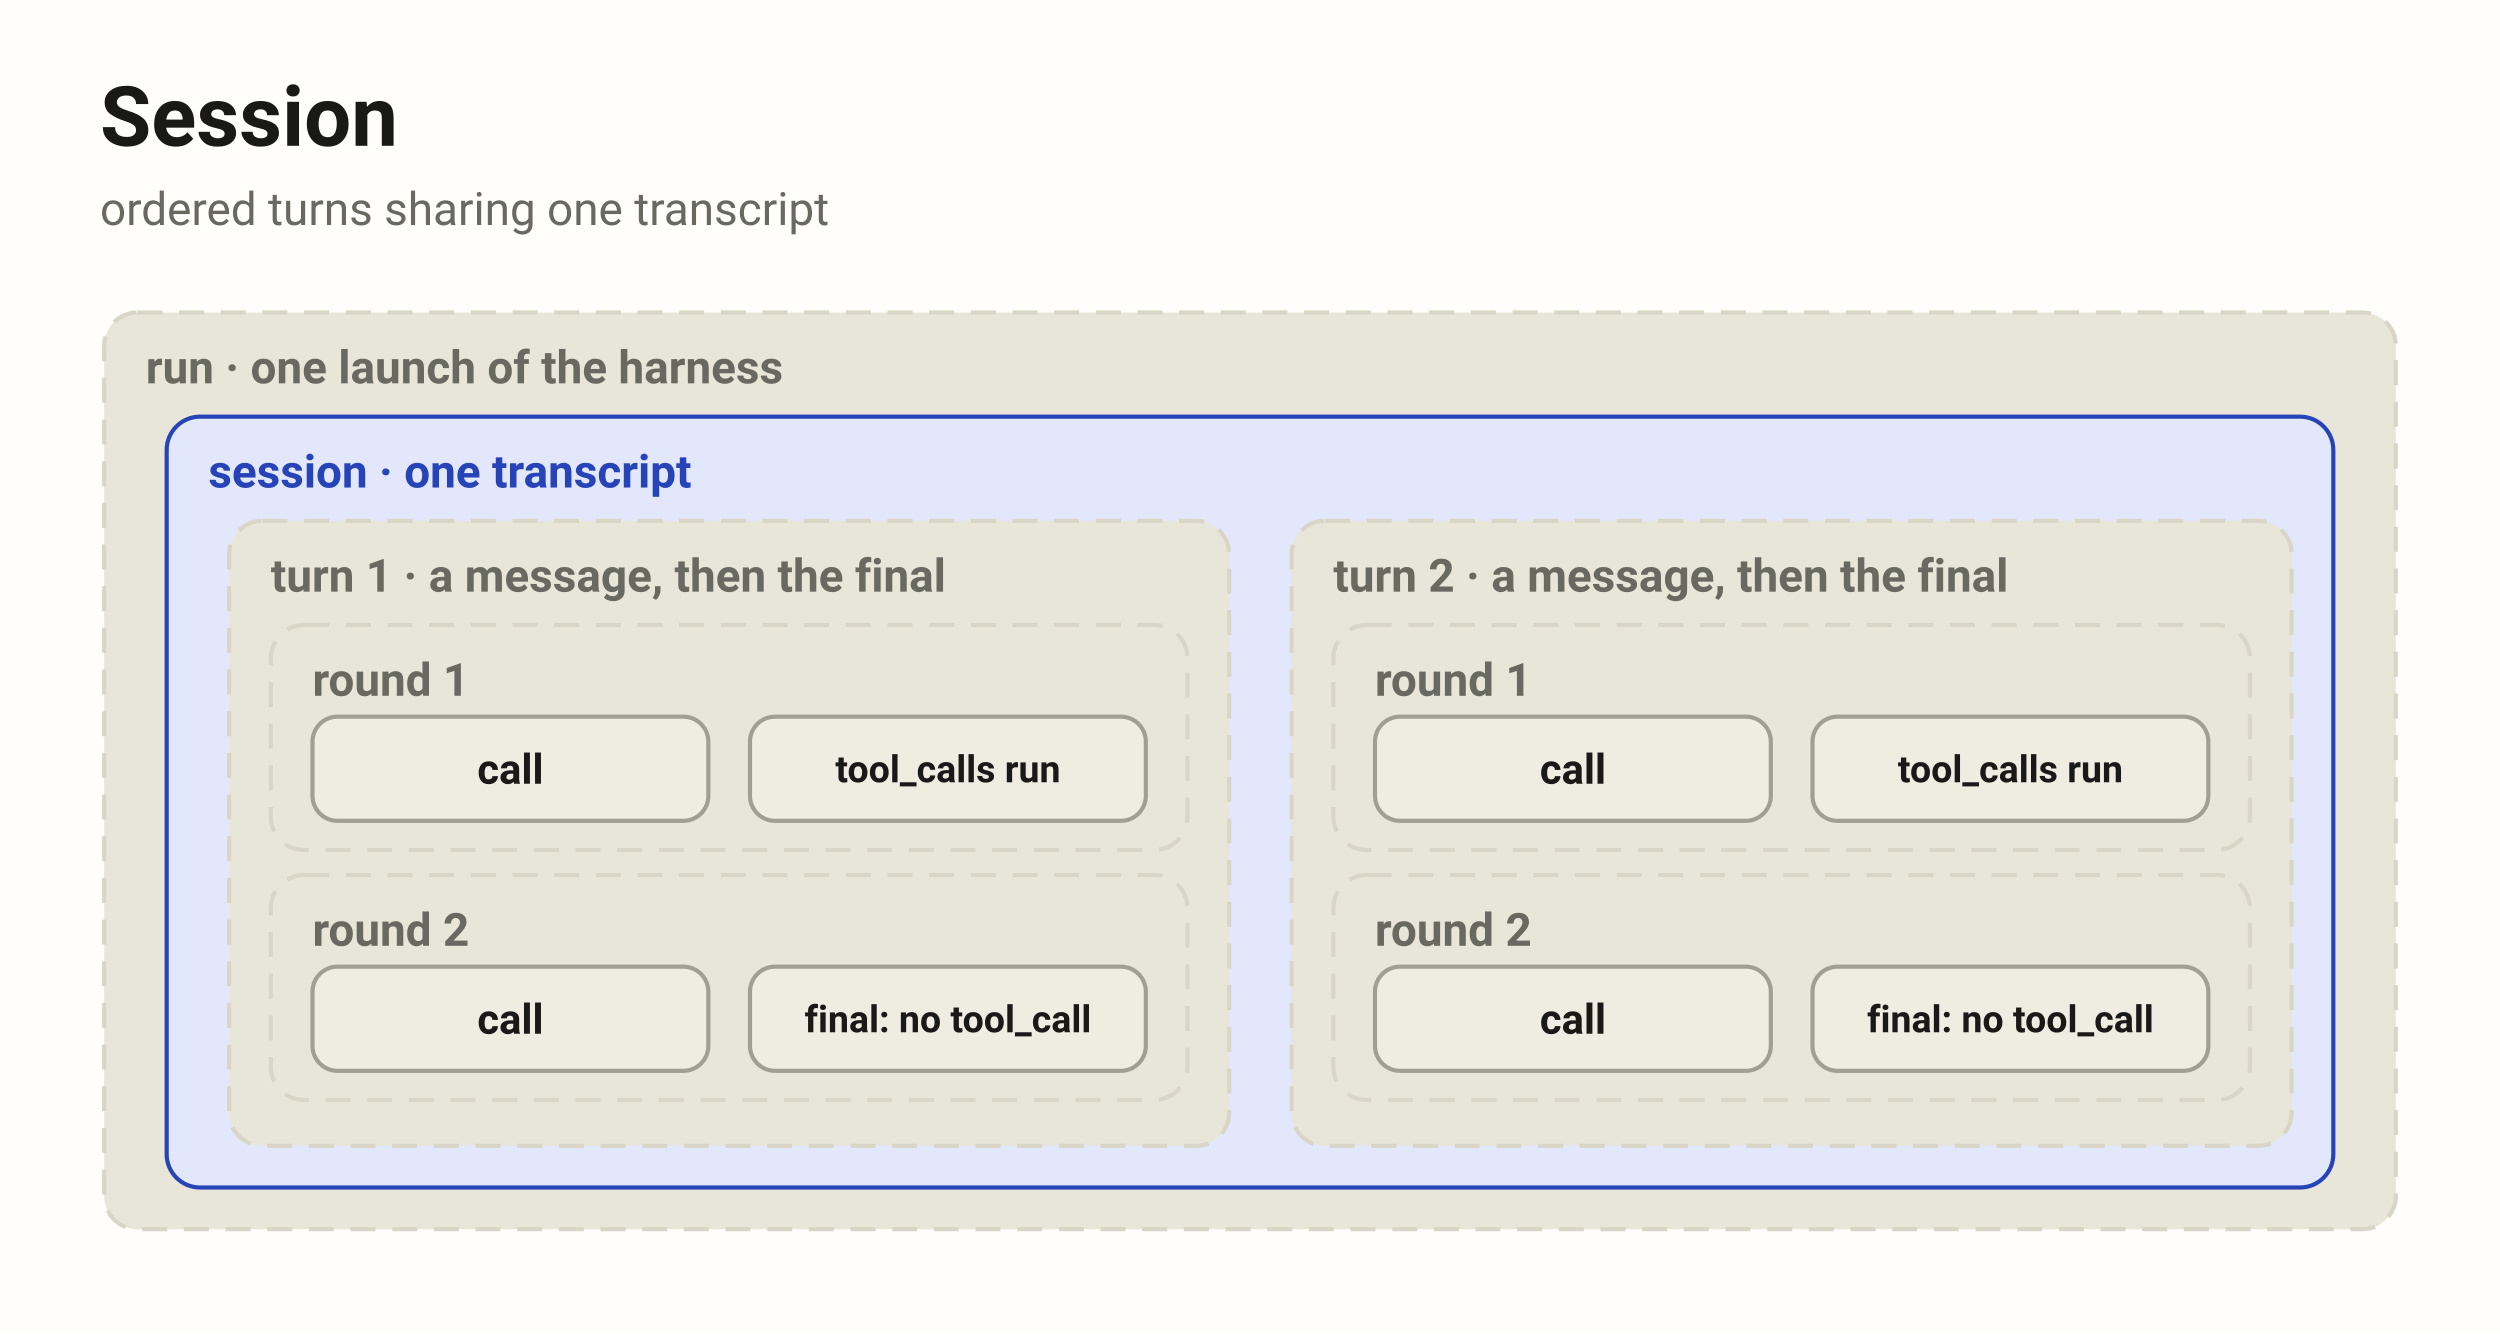
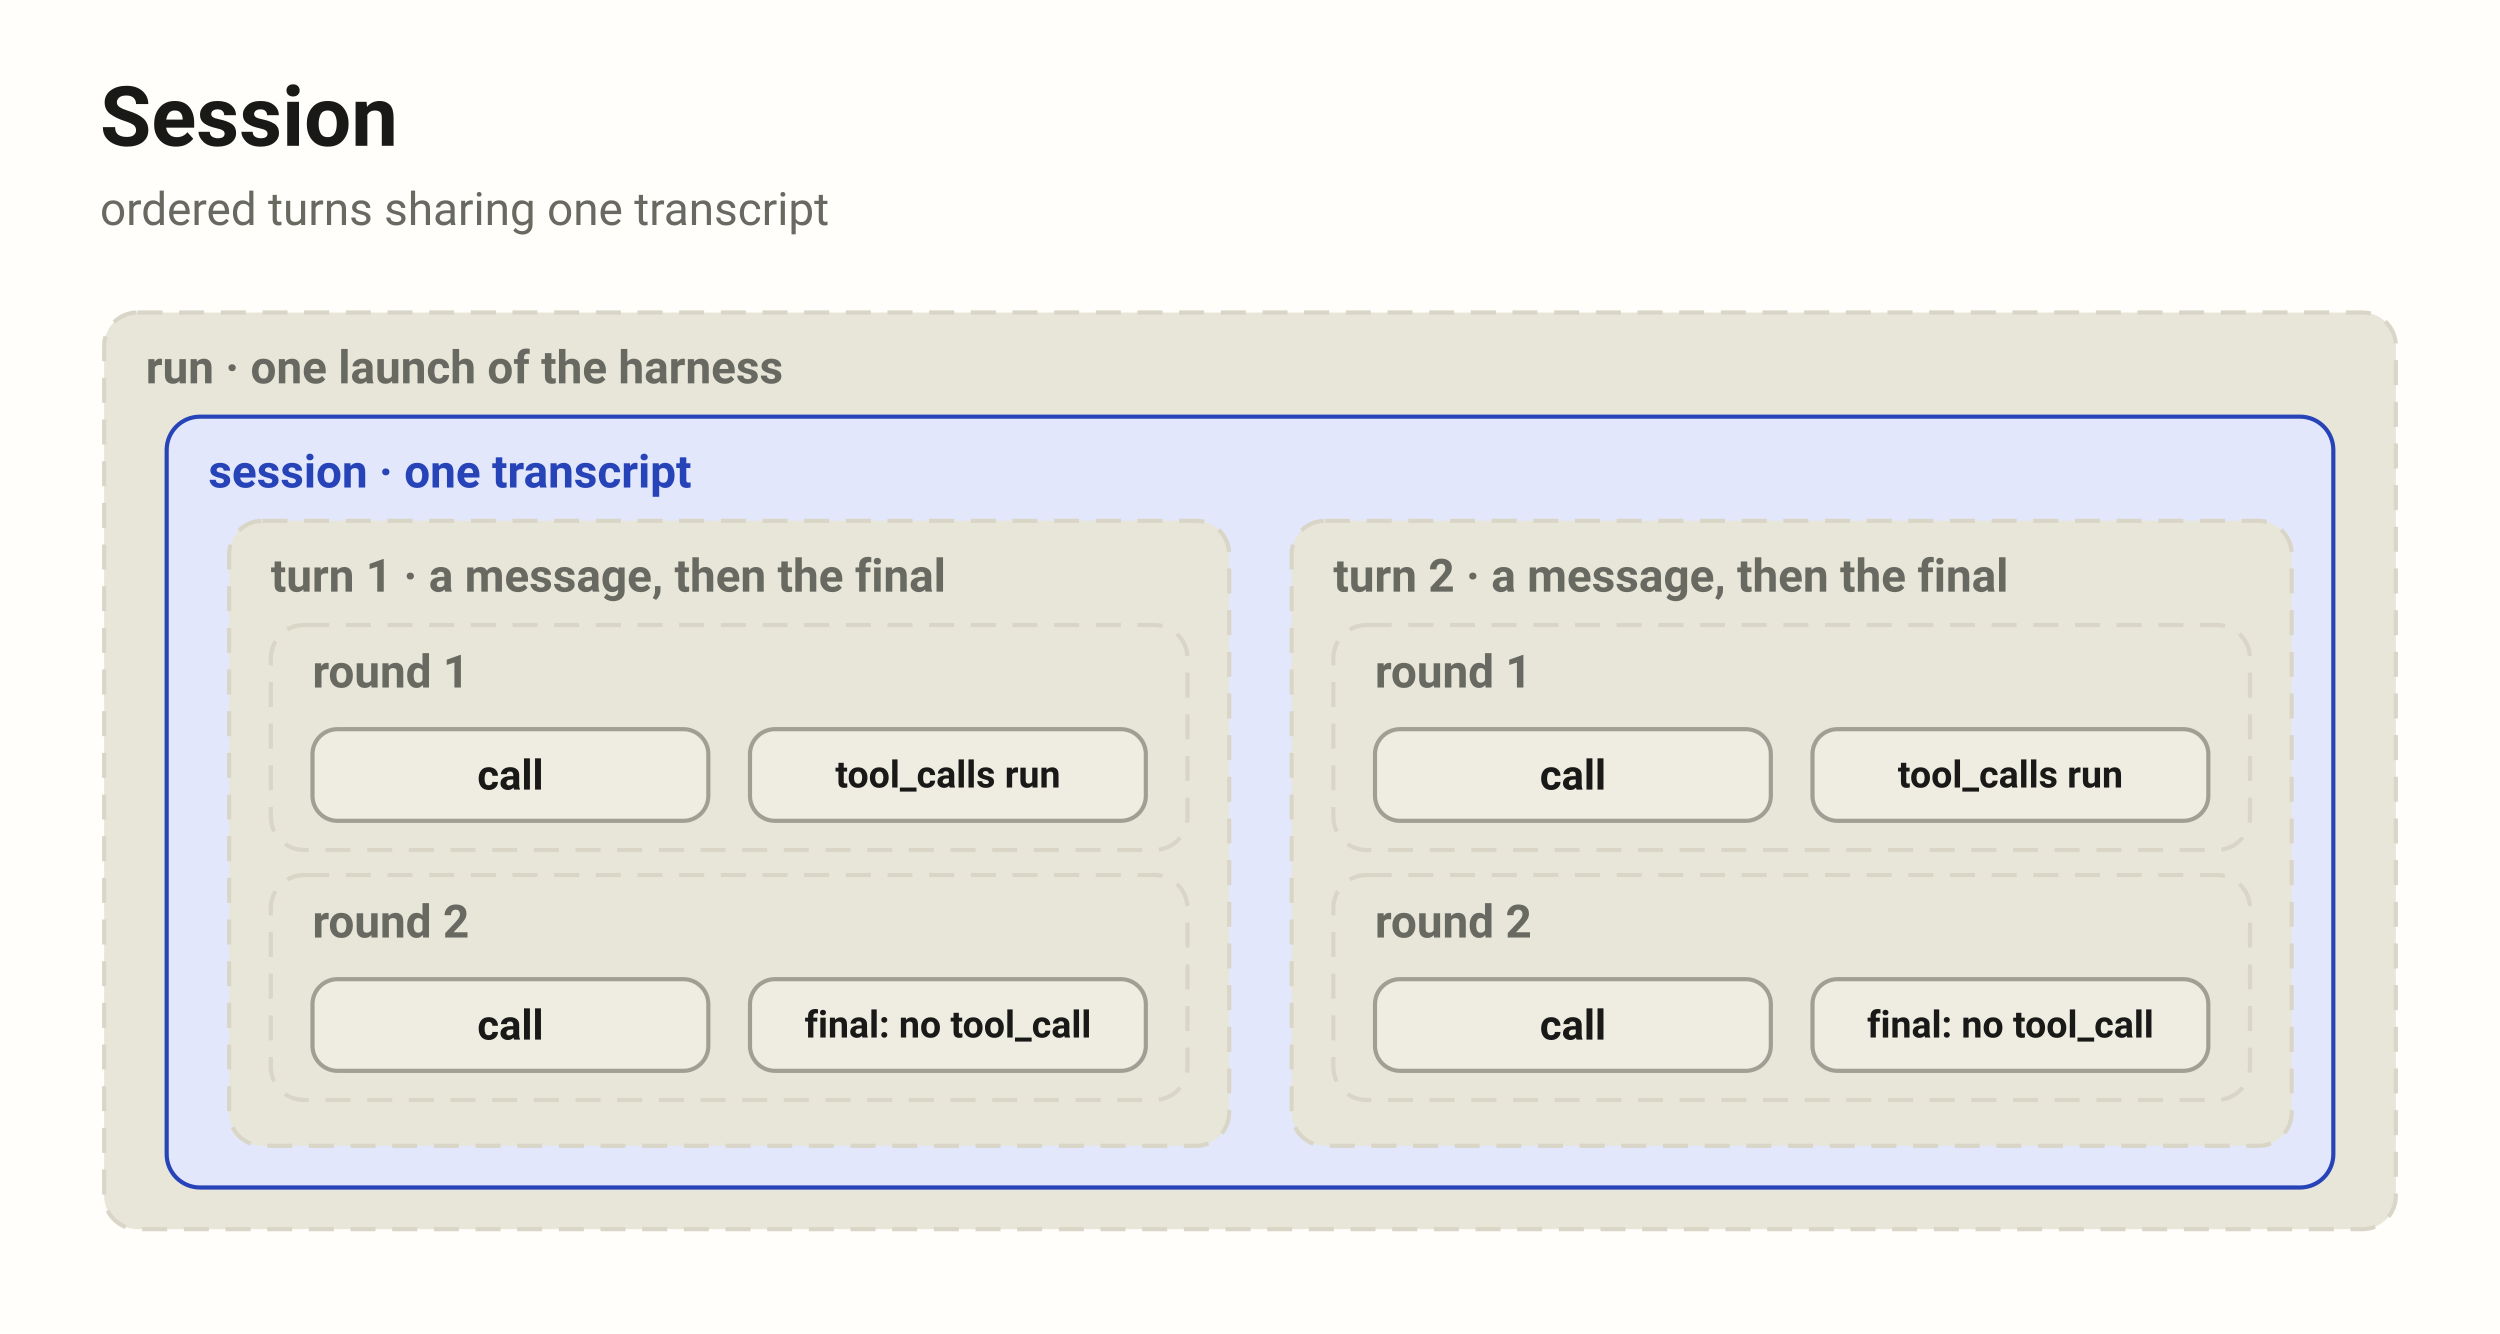
<svg xmlns="http://www.w3.org/2000/svg" viewBox="0 0 1200 640" font-family="system-ui, -apple-system, 'Segoe UI', Roboto, sans-serif">
  <rect width="1200" height="640" fill="#fffefb" />
  <text x="48" y="70" fill="#191a17" font-size="40" font-weight="700">Session</text>
  <text x="48" y="108" fill="#686a61" font-size="22">ordered turns sharing one transcript</text>
  <rect x="50" y="150" width="1100" height="440" rx="16" fill="#e8e5d9" stroke="#d9d5c7" stroke-width="2" stroke-dasharray="12 8" />
  <text x="70" y="184" fill="#686a61" font-size="22" text-anchor="start" font-weight="700">run · one launch of the harness</text>
  <rect x="80" y="200" width="1040" height="370" rx="16" fill="#e2e7fb" stroke="#2743b8" stroke-width="2" />
  <text x="100" y="234" fill="#2743b8" font-size="22" text-anchor="start" font-weight="700">session · one transcript</text>
  <rect x="110" y="250" width="480" height="300" rx="16" fill="#e8e5d9" stroke="#d9d5c7" stroke-width="2" stroke-dasharray="12 8" />
  <text x="130" y="284" fill="#686a61" font-size="22" text-anchor="start" font-weight="700">turn 1 · a message, then the final</text>
  <rect x="130" y="300" width="440" height="108" rx="16" fill="#e8e5d9" stroke="#d9d5c7" stroke-width="2" stroke-dasharray="12 8" />
-   <text x="150" y="334" fill="#686a61" font-size="22" text-anchor="start" font-weight="700">round 1</text>
-   <rect x="150" y="344" width="190" height="50" rx="12" fill="#efece2" stroke="#a19f93" stroke-width="2" />
-   <text x="245.0" y="376.2" fill="#191a17" font-size="20" text-anchor="middle" font-weight="700">call</text>
-   <rect x="360" y="344" width="190" height="50" rx="12" fill="#efece2" stroke="#a19f93" stroke-width="2" />
-   <text x="455.0" y="375.48" fill="#191a17" font-size="18" text-anchor="middle" font-weight="700">tool_calls run</text>
+   <text x="150" y="330" fill="#686a61" font-size="22" text-anchor="start" font-weight="700">round 1</text>
+   <rect x="150" y="350" width="190" height="44" rx="12" fill="#efece2" stroke="#a19f93" stroke-width="2" />
+   <text x="245.0" y="379" fill="#191a17" font-size="20" text-anchor="middle" font-weight="700">call</text>
+   <rect x="360" y="350" width="190" height="44" rx="12" fill="#efece2" stroke="#a19f93" stroke-width="2" />
+   <text x="455.0" y="378" fill="#191a17" font-size="18" text-anchor="middle" font-weight="700">tool_calls run</text>
  <rect x="130" y="420" width="440" height="108" rx="16" fill="#e8e5d9" stroke="#d9d5c7" stroke-width="2" stroke-dasharray="12 8" />
-   <text x="150" y="454" fill="#686a61" font-size="22" text-anchor="start" font-weight="700">round 2</text>
-   <rect x="150" y="464" width="190" height="50" rx="12" fill="#efece2" stroke="#a19f93" stroke-width="2" />
-   <text x="245.0" y="496.2" fill="#191a17" font-size="20" text-anchor="middle" font-weight="700">call</text>
-   <rect x="360" y="464" width="190" height="50" rx="12" fill="#efece2" stroke="#a19f93" stroke-width="2" />
-   <text x="455.0" y="495.48" fill="#191a17" font-size="18" text-anchor="middle" font-weight="700">final: no tool_call</text>
+   <text x="150" y="450" fill="#686a61" font-size="22" text-anchor="start" font-weight="700">round 2</text>
+   <rect x="150" y="470" width="190" height="44" rx="12" fill="#efece2" stroke="#a19f93" stroke-width="2" />
+   <text x="245.0" y="499" fill="#191a17" font-size="20" text-anchor="middle" font-weight="700">call</text>
+   <rect x="360" y="470" width="190" height="44" rx="12" fill="#efece2" stroke="#a19f93" stroke-width="2" />
+   <text x="455.0" y="498" fill="#191a17" font-size="18" text-anchor="middle" font-weight="700">final: no tool_call</text>
  <rect x="620" y="250" width="480" height="300" rx="16" fill="#e8e5d9" stroke="#d9d5c7" stroke-width="2" stroke-dasharray="12 8" />
  <text x="640" y="284" fill="#686a61" font-size="22" text-anchor="start" font-weight="700">turn 2 · a message, then the final</text>
  <rect x="640" y="300" width="440" height="108" rx="16" fill="#e8e5d9" stroke="#d9d5c7" stroke-width="2" stroke-dasharray="12 8" />
-   <text x="660" y="334" fill="#686a61" font-size="22" text-anchor="start" font-weight="700">round 1</text>
-   <rect x="660" y="344" width="190" height="50" rx="12" fill="#efece2" stroke="#a19f93" stroke-width="2" />
-   <text x="755.0" y="376.2" fill="#191a17" font-size="20" text-anchor="middle" font-weight="700">call</text>
-   <rect x="870" y="344" width="190" height="50" rx="12" fill="#efece2" stroke="#a19f93" stroke-width="2" />
-   <text x="965.0" y="375.48" fill="#191a17" font-size="18" text-anchor="middle" font-weight="700">tool_calls run</text>
+   <text x="660" y="330" fill="#686a61" font-size="22" text-anchor="start" font-weight="700">round 1</text>
+   <rect x="660" y="350" width="190" height="44" rx="12" fill="#efece2" stroke="#a19f93" stroke-width="2" />
+   <text x="755.0" y="379" fill="#191a17" font-size="20" text-anchor="middle" font-weight="700">call</text>
+   <rect x="870" y="350" width="190" height="44" rx="12" fill="#efece2" stroke="#a19f93" stroke-width="2" />
+   <text x="965.0" y="378" fill="#191a17" font-size="18" text-anchor="middle" font-weight="700">tool_calls run</text>
  <rect x="640" y="420" width="440" height="108" rx="16" fill="#e8e5d9" stroke="#d9d5c7" stroke-width="2" stroke-dasharray="12 8" />
-   <text x="660" y="454" fill="#686a61" font-size="22" text-anchor="start" font-weight="700">round 2</text>
-   <rect x="660" y="464" width="190" height="50" rx="12" fill="#efece2" stroke="#a19f93" stroke-width="2" />
-   <text x="755.0" y="496.2" fill="#191a17" font-size="20" text-anchor="middle" font-weight="700">call</text>
-   <rect x="870" y="464" width="190" height="50" rx="12" fill="#efece2" stroke="#a19f93" stroke-width="2" />
-   <text x="965.0" y="495.48" fill="#191a17" font-size="18" text-anchor="middle" font-weight="700">final: no tool_call</text>
+   <text x="660" y="450" fill="#686a61" font-size="22" text-anchor="start" font-weight="700">round 2</text>
+   <rect x="660" y="470" width="190" height="44" rx="12" fill="#efece2" stroke="#a19f93" stroke-width="2" />
+   <text x="755.0" y="499" fill="#191a17" font-size="20" text-anchor="middle" font-weight="700">call</text>
+   <rect x="870" y="470" width="190" height="44" rx="12" fill="#efece2" stroke="#a19f93" stroke-width="2" />
+   <text x="965.0" y="498" fill="#191a17" font-size="18" text-anchor="middle" font-weight="700">final: no tool_call</text>
</svg>
